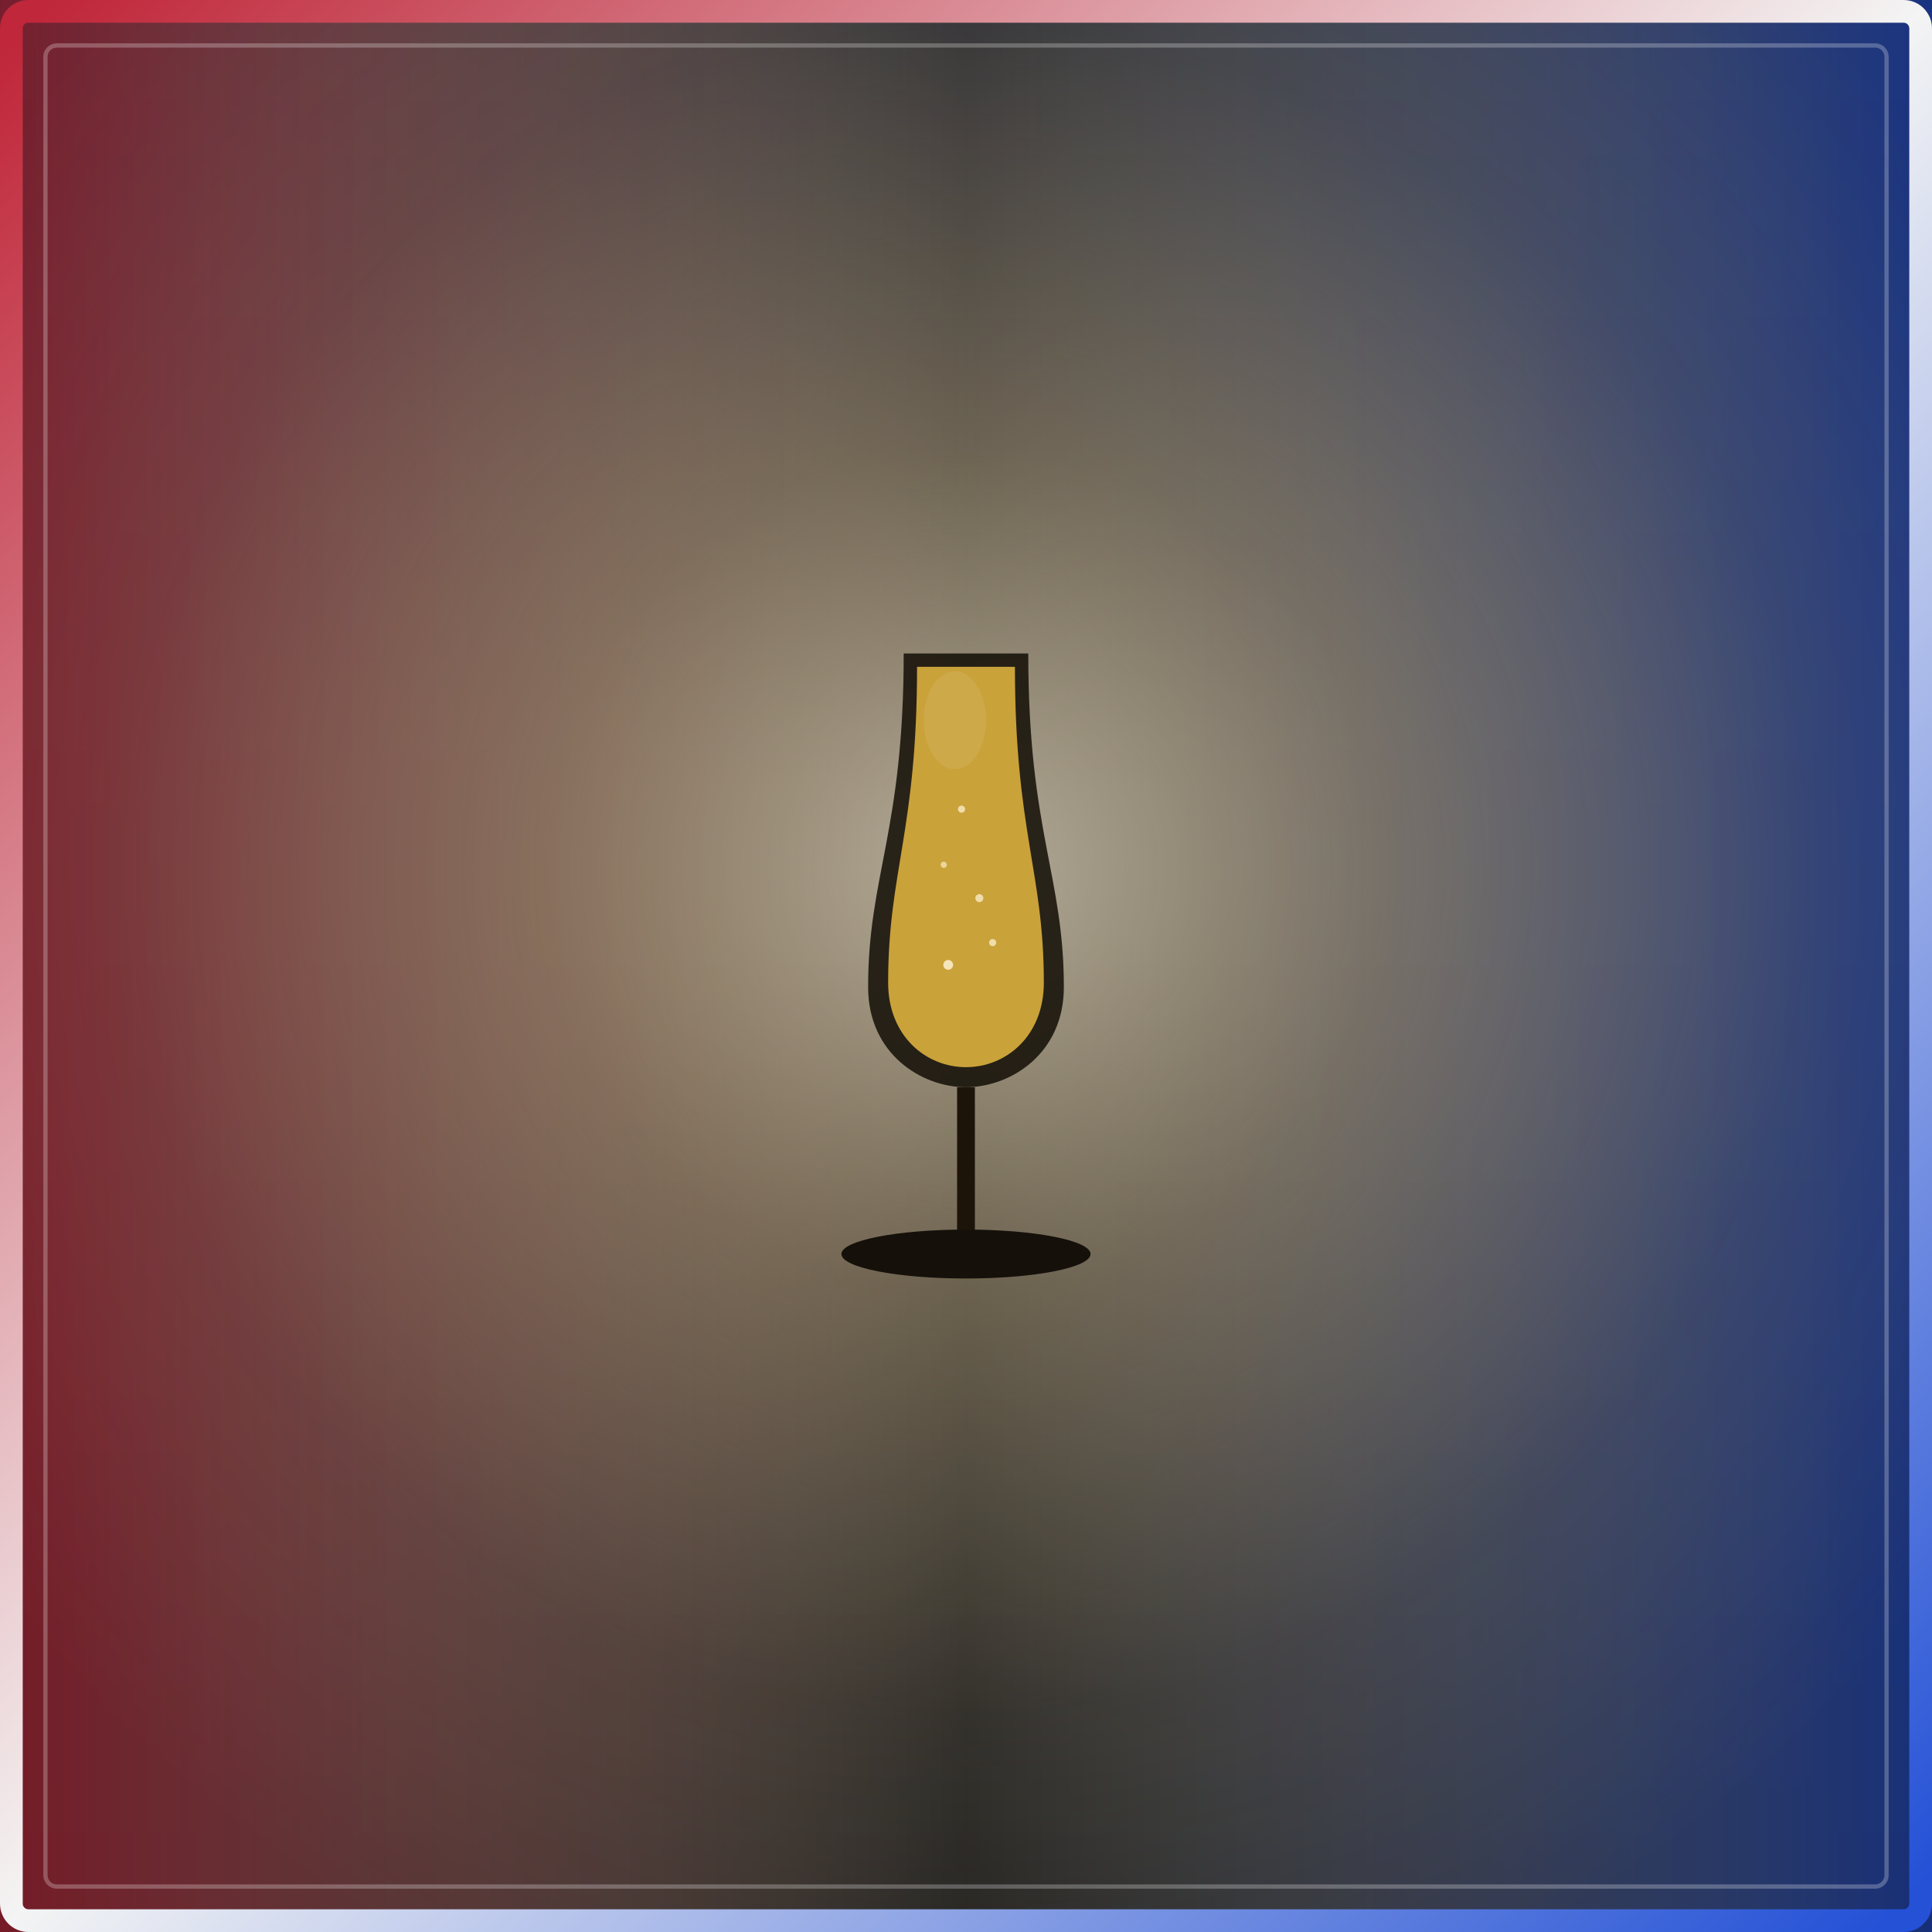
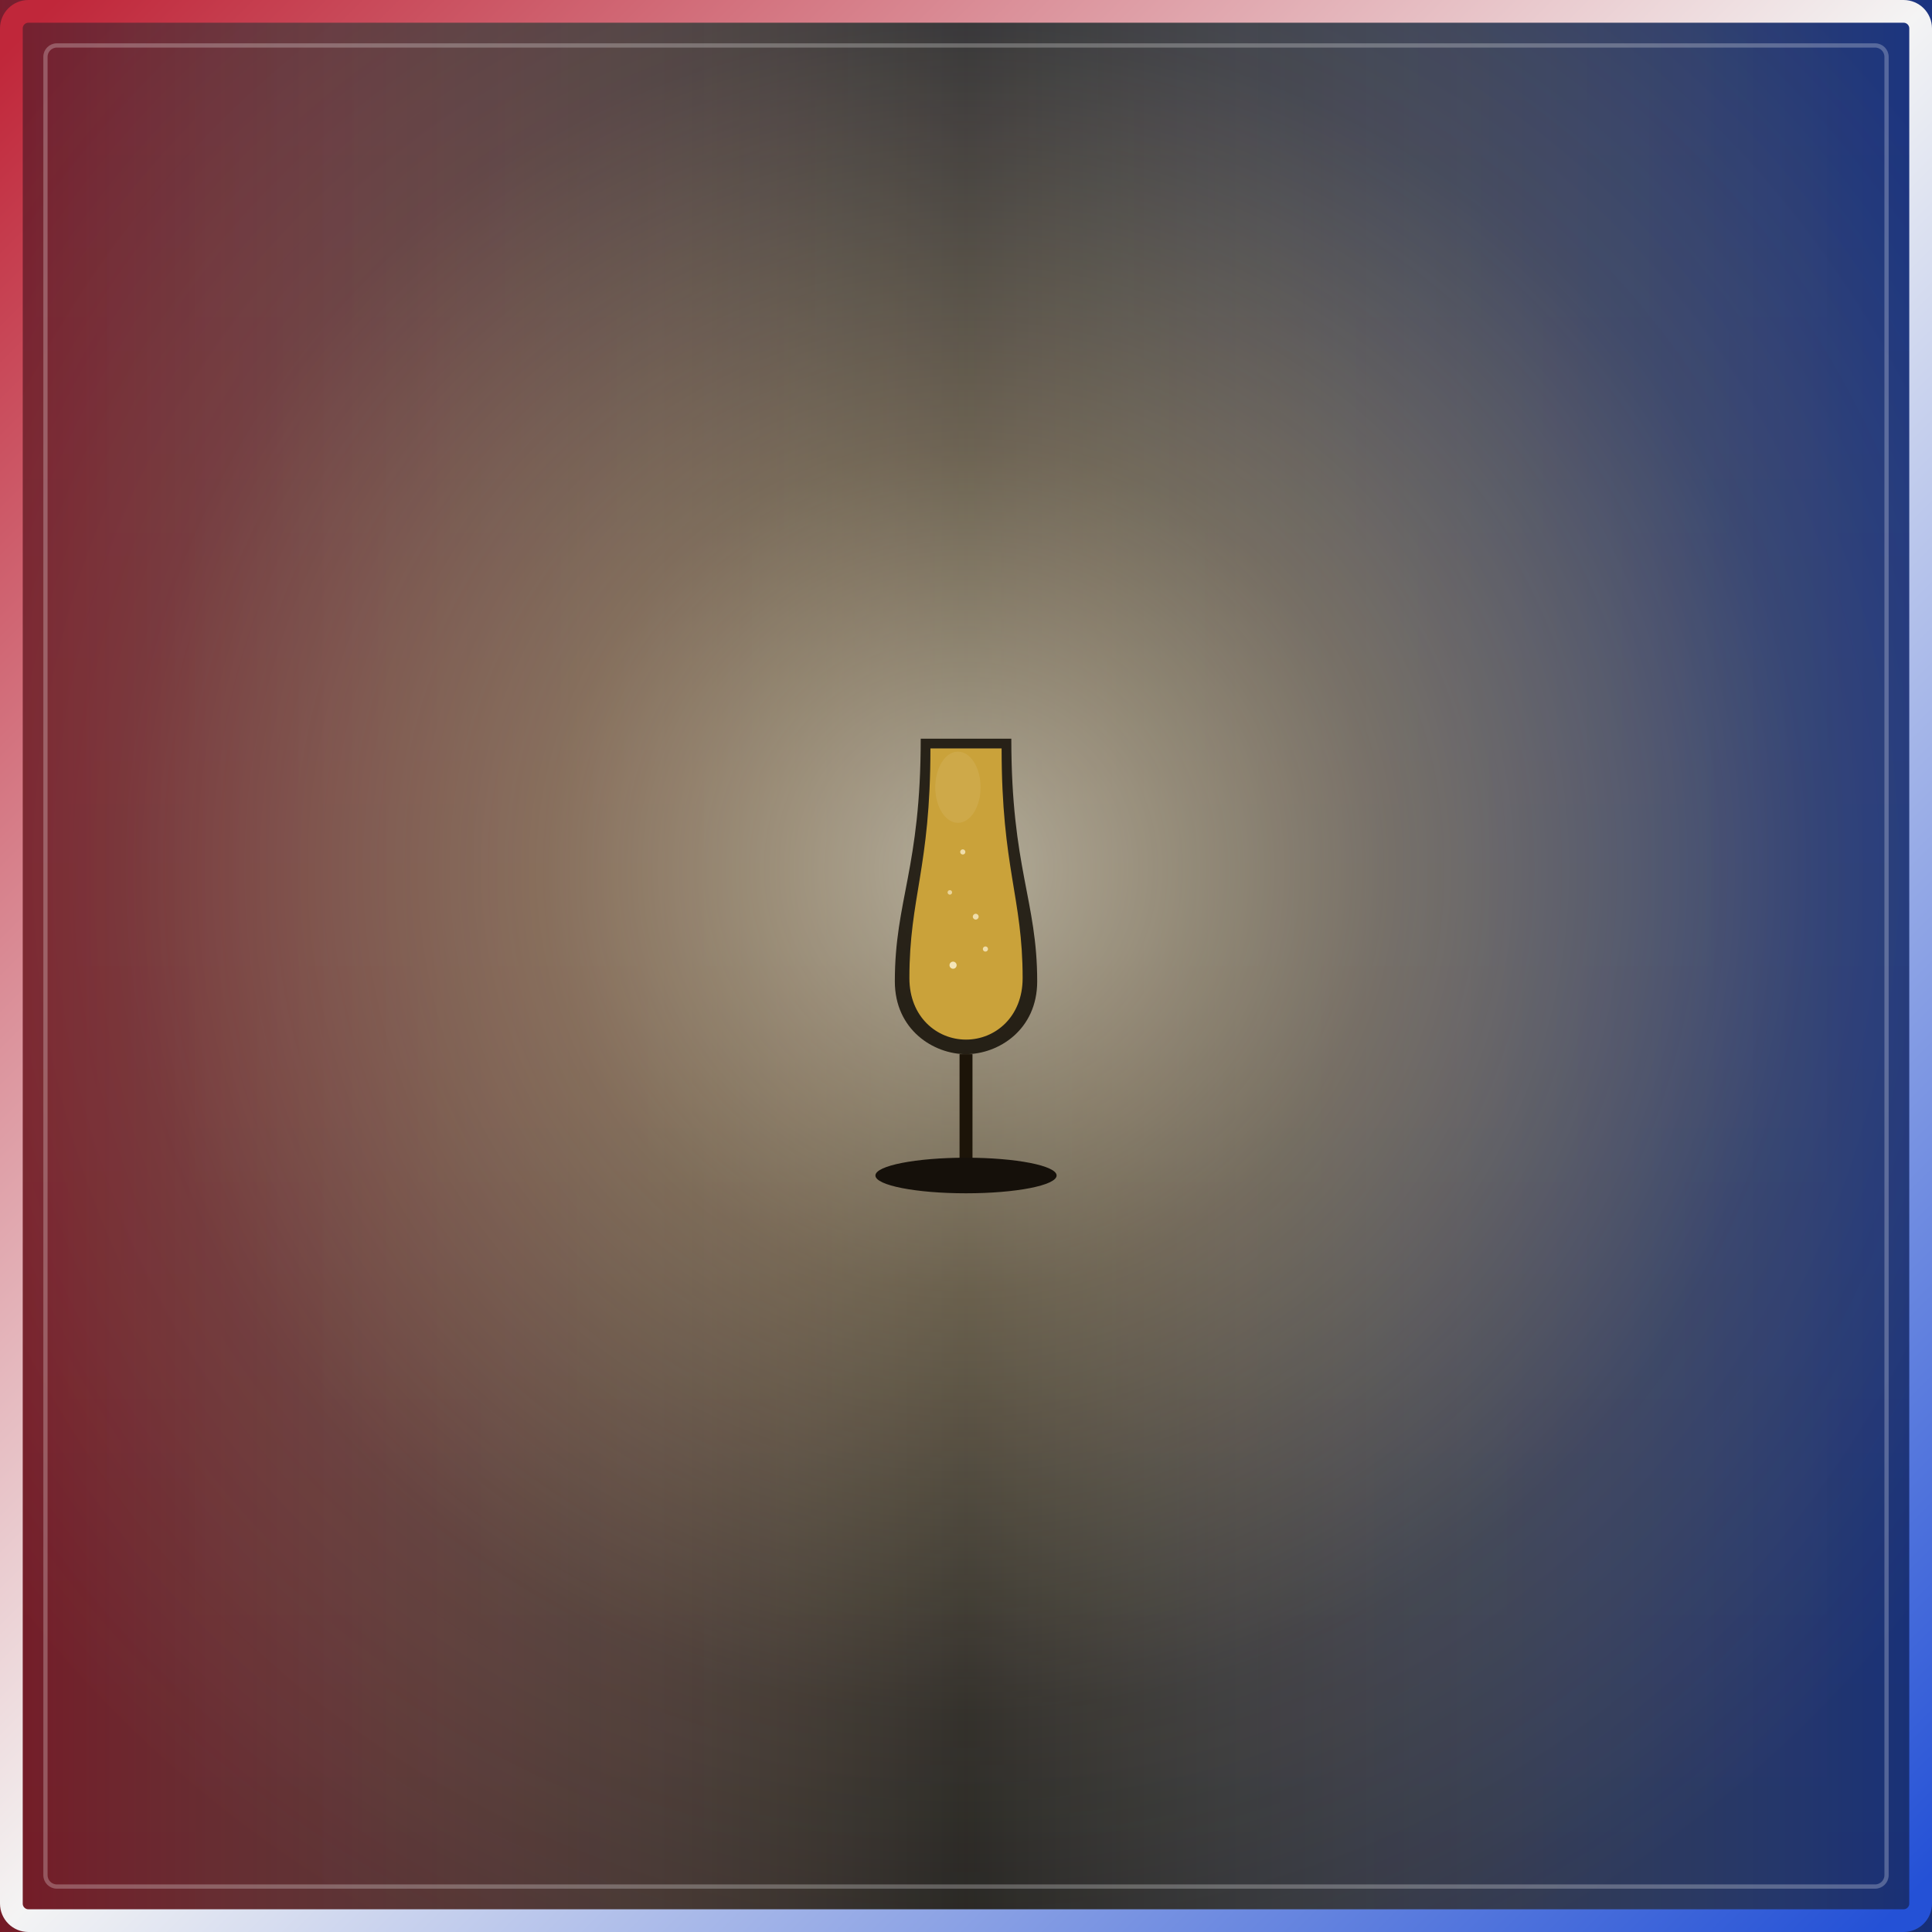
<svg xmlns="http://www.w3.org/2000/svg" width="100%" height="100%" viewBox="0 0 680 680" role="img">
  <defs>
    <linearGradient id="bgGrad" x1="0" y1="0" x2="0" y2="1">
      <stop offset="0" stop-color="#0a0e1a" />
      <stop offset="1" stop-color="#040507" />
    </linearGradient>
    <linearGradient id="patrioticBand" x1="0" y1="0" x2="1" y2="0">
      <stop offset="0" stop-color="#c0273a" stop-opacity="0.6" />
      <stop offset="0.5" stop-color="#fff4d6" stop-opacity="0.12" />
      <stop offset="1" stop-color="#2451d6" stop-opacity="0.55" />
    </linearGradient>
    <linearGradient id="frameGrad" x1="0" y1="0" x2="1" y2="1">
      <stop offset="0" stop-color="#c0273a" />
      <stop offset="0.5" stop-color="#f4f4f4" />
      <stop offset="1" stop-color="#2451d6" />
    </linearGradient>
    <radialGradient id="spot" cx="0.5" cy="0.45" r="0.62">
      <stop offset="0" stop-color="#fff4d6" stop-opacity="0.65" />
      <stop offset="0.35" stop-color="#ffdfa3" stop-opacity="0.32" />
      <stop offset="0.7" stop-color="#ffdfa3" stop-opacity="0.08" />
      <stop offset="1" stop-color="#ffdfa3" stop-opacity="0" />
    </radialGradient>
  </defs>
  <rect x="0" y="0" width="680" height="680" fill="url(#bgGrad)" />
  <rect x="0" y="0" width="680" height="680" fill="url(#patrioticBand)" />
  <rect x="0" y="0" width="680" height="680" fill="url(#spot)" />
-   <g transform="translate(73.81,112.56) scale(0.7829)">
+   <g transform="translate(146.41,174.59) scale(0.5694)">
    <path d="M312 150 C312 230 296 250 296 300 C296 330 320 345 340 345 C360 345 384 330 384 300 C384 250 368 230 368 150 Z" fill="#120d05" opacity="0.85" />
    <path d="M318 156 C318 230 305 248 305 298 C305 322 322 336 340 336 C358 336 375 322 375 298 C375 248 362 230 362 156 Z" fill="#caa23a" />
    <circle cx="332" cy="290" r="2.2" fill="#fff6da" opacity="0.8" />
    <circle cx="346" cy="260" r="1.8" fill="#fff6da" opacity="0.7" />
    <circle cx="338" cy="220" r="1.6" fill="#fff6da" opacity="0.7" />
    <circle cx="352" cy="280" r="1.6" fill="#fff6da" opacity="0.7" />
    <circle cx="330" cy="245" r="1.4" fill="#fff6da" opacity="0.6" />
    <ellipse cx="335" cy="180" rx="14" ry="22" fill="#ffffff" opacity="0.08" />
    <rect x="336" y="345" width="8" height="70" fill="#1c1408" />
    <ellipse cx="340" cy="420" rx="56" ry="11" fill="#15100a" />
  </g>
  <rect x="4" y="4" width="672" height="672" rx="6" fill="none" stroke="url(#frameGrad)" stroke-width="8" />
  <rect x="16" y="16" width="648" height="648" rx="4" fill="none" stroke="#ffffff" stroke-opacity="0.25" stroke-width="1.5" />
</svg>
